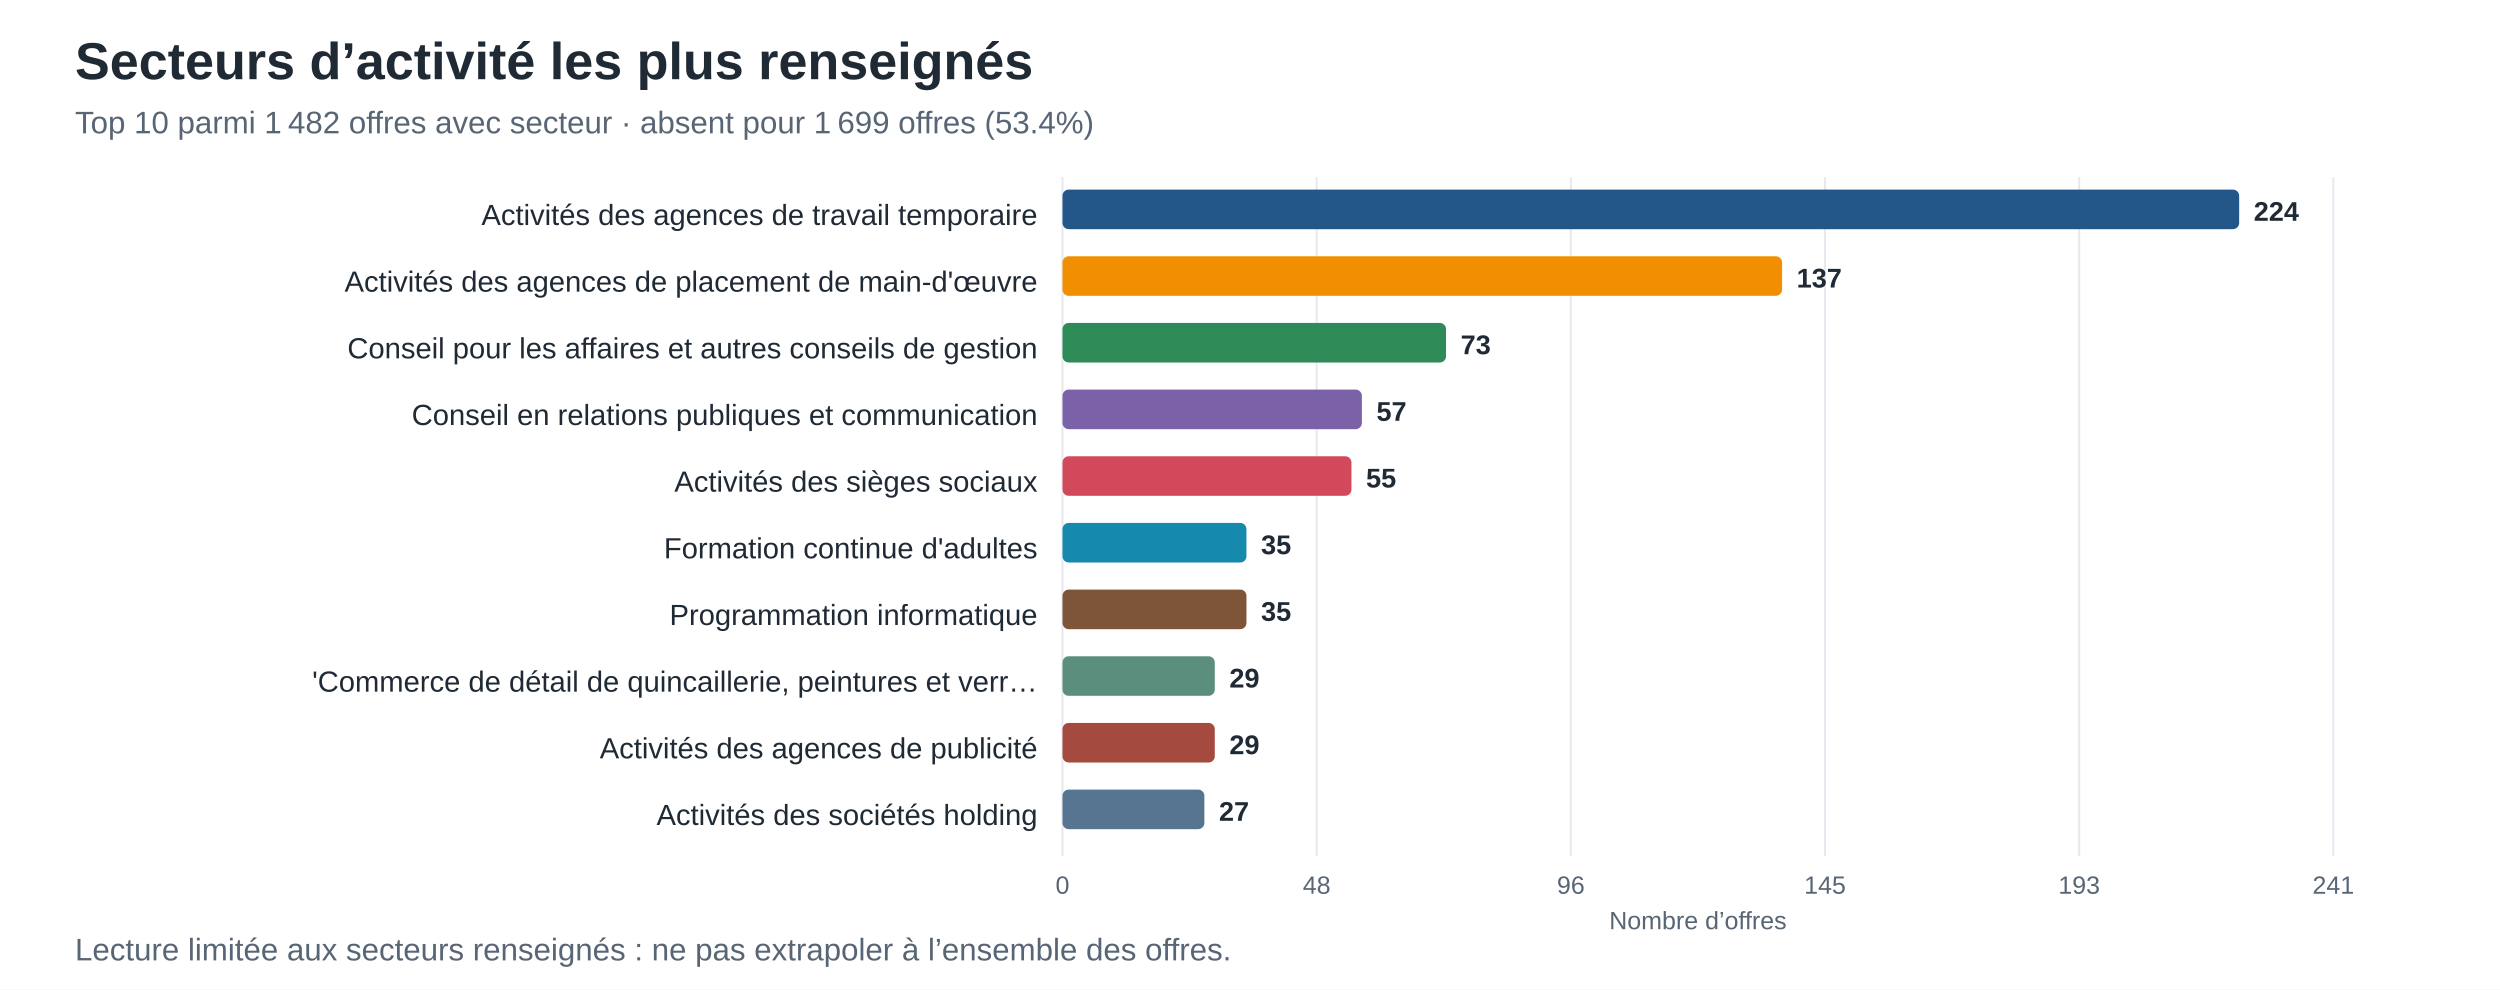
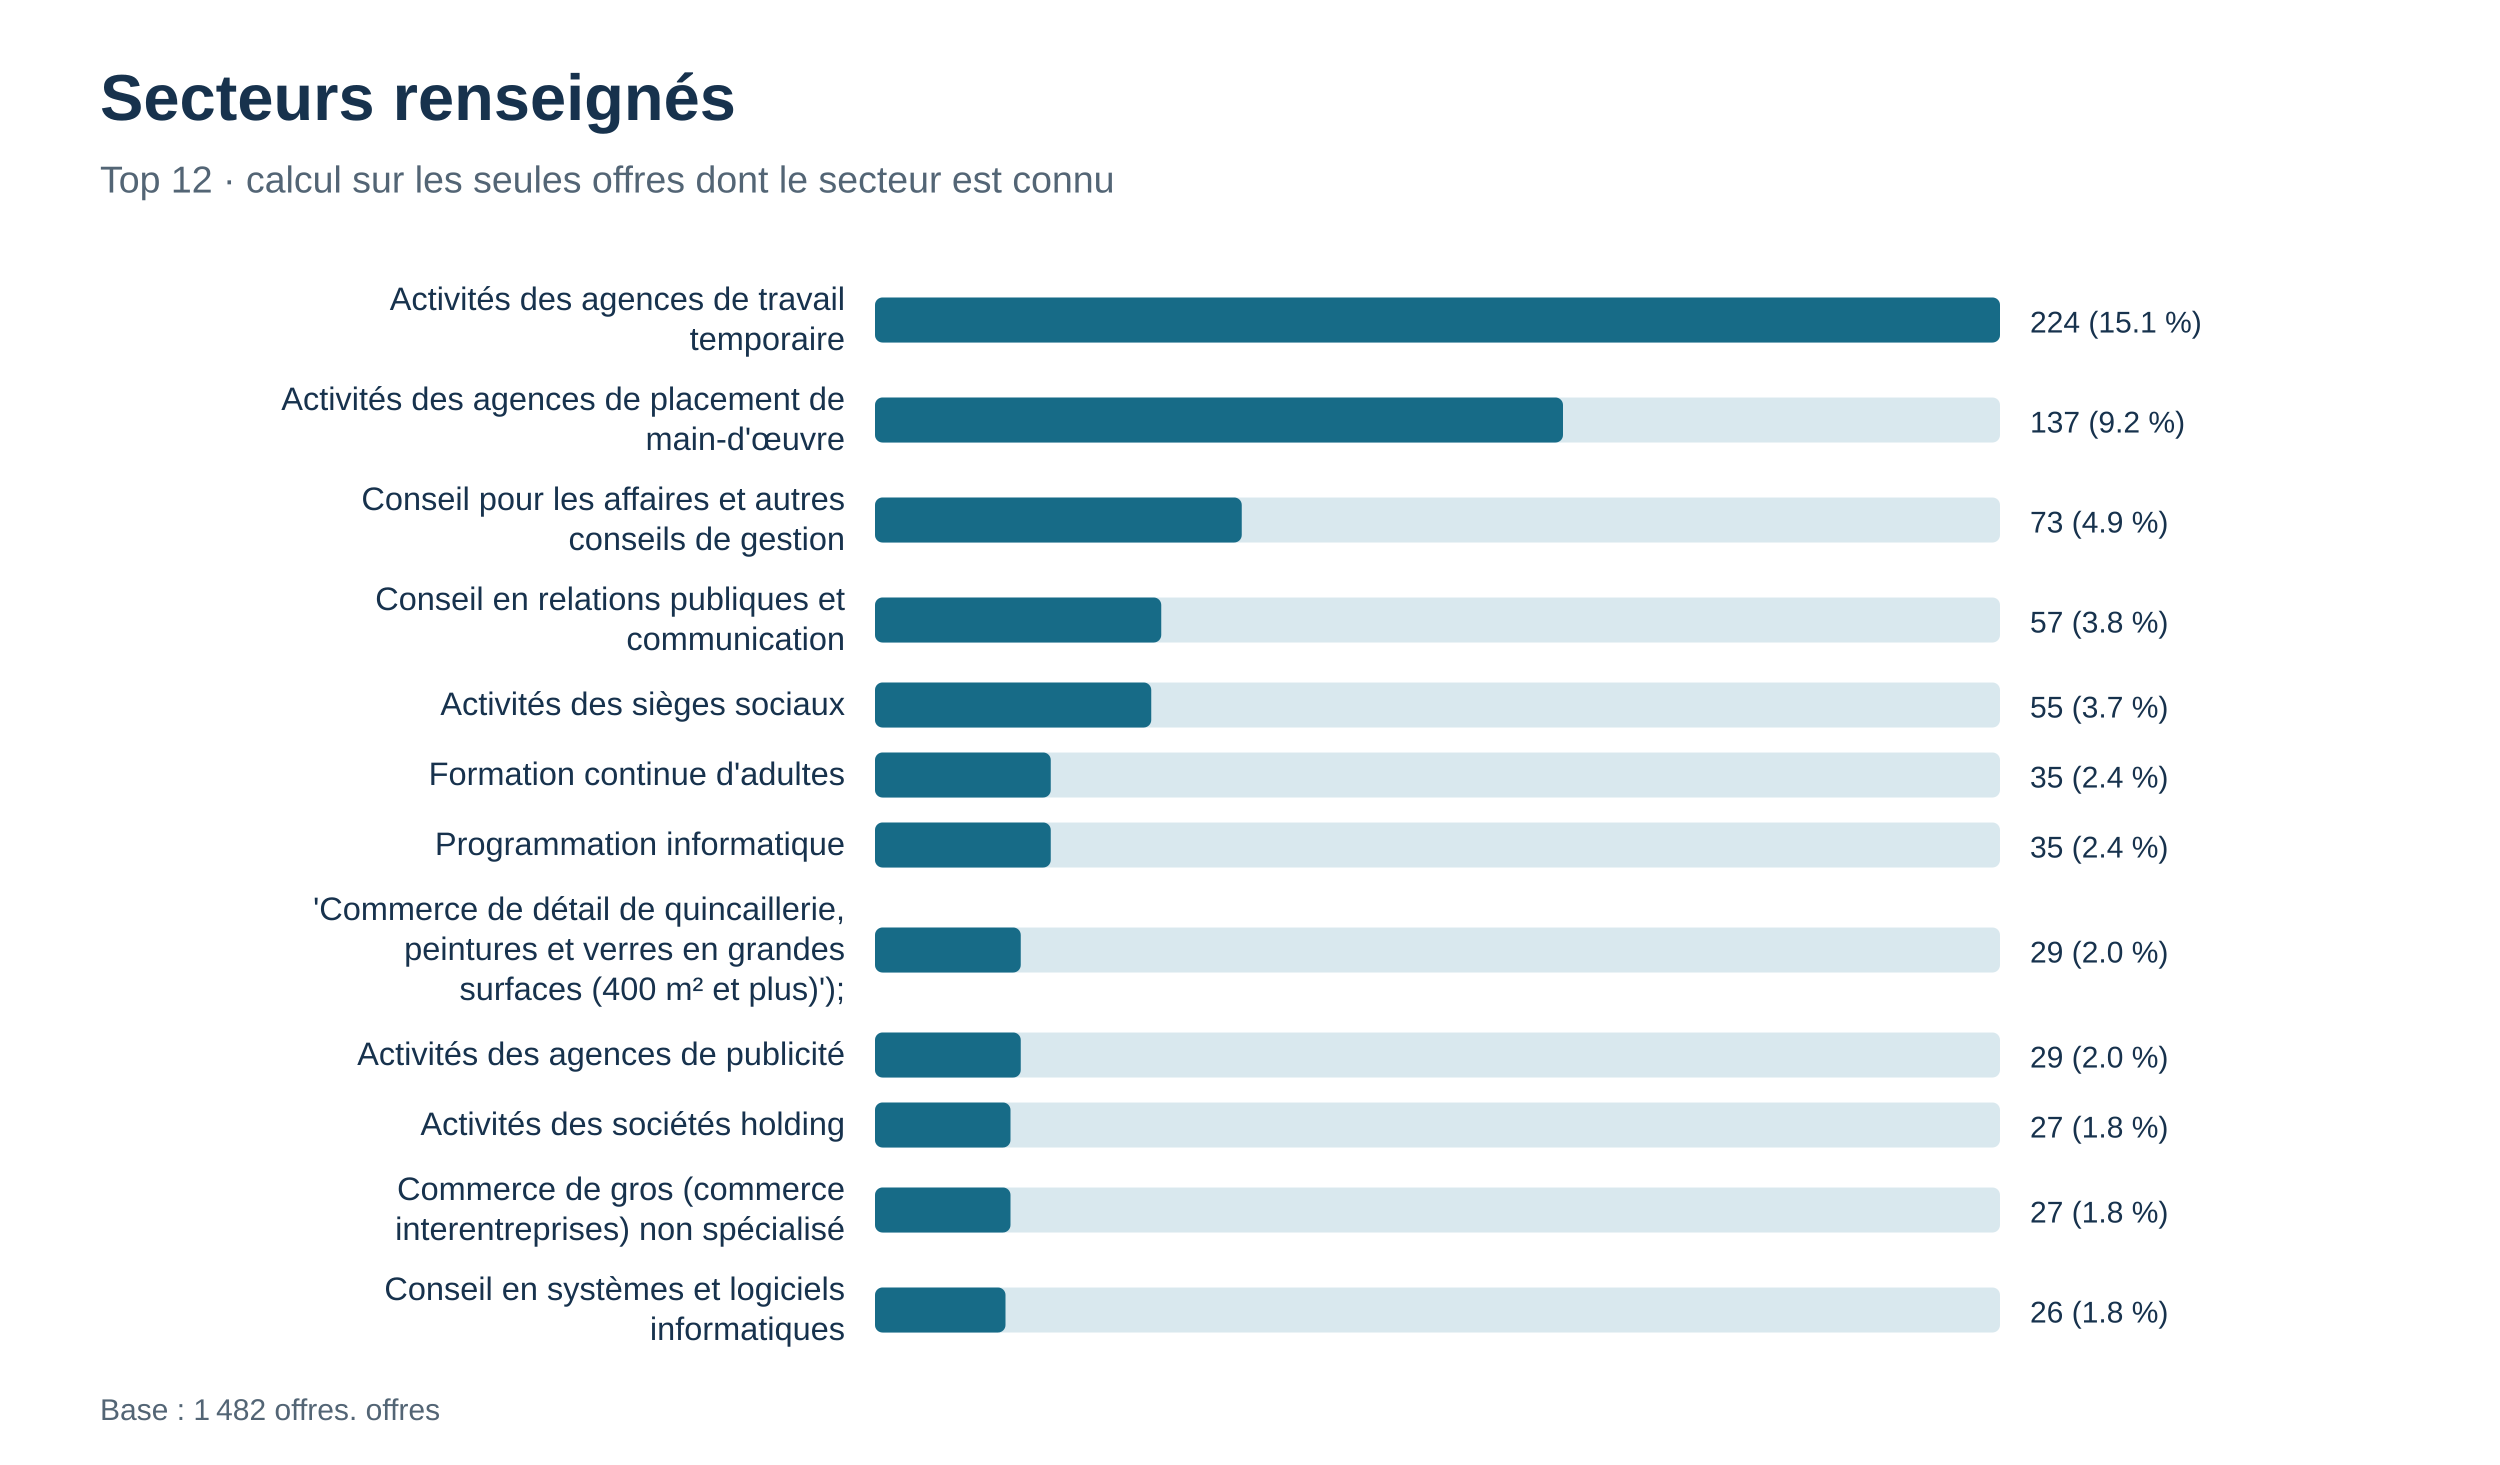
- <svg xmlns="http://www.w3.org/2000/svg" width="1200" height="475" viewBox="0 0 1200 475">
-   <rect width="100%" height="100%" fill="#fff" />
-   <style>text{font-family:Arial,Helvetica,sans-serif;fill:#202a35}.title{font-size:25px;font-weight:700}.sub{font-size:15px;fill:#586575}.label{font-size:14px}.value{font-size:13px;font-weight:700}.axis{font-size:12px;fill:#586575}.grid{stroke:#e6eaf0;stroke-width:1}</style>
-   <text class="title" x="36" y="38">Secteurs d’activité les plus renseignés</text>
-   <text class="sub" x="36" y="64">Top 10 parmi 1 482 offres avec secteur · absent pour 1 699 offres (53.4%)</text>
-   <line class="grid" x1="510.0" y1="85" x2="510.0" y2="411" />
-   <text class="axis" text-anchor="middle" x="510.0" y="429">0</text>
-   <line class="grid" x1="632.0" y1="85" x2="632.0" y2="411" />
-   <text class="axis" text-anchor="middle" x="632.0" y="429">48</text>
-   <line class="grid" x1="754.0" y1="85" x2="754.0" y2="411" />
-   <text class="axis" text-anchor="middle" x="754.0" y="429">96</text>
-   <line class="grid" x1="876.0" y1="85" x2="876.0" y2="411" />
-   <text class="axis" text-anchor="middle" x="876.0" y="429">145</text>
-   <line class="grid" x1="998.0" y1="85" x2="998.0" y2="411" />
-   <text class="axis" text-anchor="middle" x="998.0" y="429">193</text>
-   <line class="grid" x1="1120.0" y1="85" x2="1120.0" y2="411" />
-   <text class="axis" text-anchor="middle" x="1120.0" y="429">241</text>
-   <text class="label" text-anchor="end" x="498" y="108">Activités des agences de travail temporaire</text>
-   <rect x="510" y="91" width="564.8" height="19" rx="3" fill="#235789" />
-   <text class="value" x="1081.8" y="106">224</text>
-   <text class="label" text-anchor="end" x="498" y="140">Activités des agences de placement de main-d'œuvre</text>
-   <rect x="510" y="123" width="345.4" height="19" rx="3" fill="#f18f01" />
-   <text class="value" x="862.4" y="138">137</text>
-   <text class="label" text-anchor="end" x="498" y="172">Conseil pour les affaires et autres conseils de gestion</text>
-   <rect x="510" y="155" width="184.1" height="19" rx="3" fill="#2e8b57" />
-   <text class="value" x="701.1" y="170">73</text>
-   <text class="label" text-anchor="end" x="498" y="204">Conseil en relations publiques et communication</text>
-   <rect x="510" y="187" width="143.7" height="19" rx="3" fill="#7b61a8" />
-   <text class="value" x="660.7" y="202">57</text>
-   <text class="label" text-anchor="end" x="498" y="236">Activités des sièges sociaux</text>
-   <rect x="510" y="219" width="138.7" height="19" rx="3" fill="#d1495b" />
-   <text class="value" x="655.7" y="234">55</text>
-   <text class="label" text-anchor="end" x="498" y="268">Formation continue d'adultes</text>
-   <rect x="510" y="251" width="88.3" height="19" rx="3" fill="#168aad" />
-   <text class="value" x="605.3" y="266">35</text>
-   <text class="label" text-anchor="end" x="498" y="300">Programmation informatique</text>
-   <rect x="510" y="283" width="88.3" height="19" rx="3" fill="#7f5539" />
-   <text class="value" x="605.3" y="298">35</text>
-   <text class="label" text-anchor="end" x="498" y="332">'Commerce de détail de quincaillerie, peintures et verr…</text>
-   <rect x="510" y="315" width="73.1" height="19" rx="3" fill="#5b8e7d" />
-   <text class="value" x="590.1" y="330">29</text>
-   <text class="label" text-anchor="end" x="498" y="364">Activités des agences de publicité</text>
-   <rect x="510" y="347" width="73.1" height="19" rx="3" fill="#a44a3f" />
-   <text class="value" x="590.1" y="362">29</text>
-   <text class="label" text-anchor="end" x="498" y="396">Activités des sociétés holding</text>
-   <rect x="510" y="379" width="68.1" height="19" rx="3" fill="#577590" />
-   <text class="value" x="585.1" y="394">27</text>
-   <text class="axis" x="815.0" y="446" text-anchor="middle">Nombre d’offres</text>
-   <text class="sub" x="36" y="461">Lecture limitée aux secteurs renseignés : ne pas extrapoler à l’ensemble des offres.</text>
+ <svg xmlns="http://www.w3.org/2000/svg" width="1000" height="586" viewBox="0 0 1000 586">
+   <rect width="1000" height="100%" fill="#fff" />
+   <style>text{font-family:Arial,sans-serif;fill:#17324d}.muted{fill:#536575}</style>
+   <text x="40" y="48" font-size="26" font-weight="bold">Secteurs renseignés</text>
+   <text x="40" y="77" font-size="15" class="muted">Top 12 · calcul sur les seules offres dont le secteur est connu</text>
+   <text x="338" y="124.0" font-size="13" text-anchor="end">Activités des agences de travail</text>
+   <text x="338" y="140.0" font-size="13" text-anchor="end">temporaire</text>
+   <rect x="350" y="119.0" width="450" height="18" rx="3" fill="#d9e8ee" />
+   <rect x="350" y="119.0" width="450.0" height="18" rx="3" fill="#176b87" />
+   <text x="812" y="133.0" font-size="12">224 (15.1 %)</text>
+   <text x="338" y="164.0" font-size="13" text-anchor="end">Activités des agences de placement de</text>
+   <text x="338" y="180.0" font-size="13" text-anchor="end">main-d'œuvre</text>
+   <rect x="350" y="159.0" width="450" height="18" rx="3" fill="#d9e8ee" />
+   <rect x="350" y="159.0" width="275.2" height="18" rx="3" fill="#176b87" />
+   <text x="812" y="173.0" font-size="12">137 (9.2 %)</text>
+   <text x="338" y="204.0" font-size="13" text-anchor="end">Conseil pour les affaires et autres</text>
+   <text x="338" y="220.0" font-size="13" text-anchor="end">conseils de gestion</text>
+   <rect x="350" y="199.0" width="450" height="18" rx="3" fill="#d9e8ee" />
+   <rect x="350" y="199.0" width="146.7" height="18" rx="3" fill="#176b87" />
+   <text x="812" y="213.0" font-size="12">73 (4.9 %)</text>
+   <text x="338" y="244.0" font-size="13" text-anchor="end">Conseil en relations publiques et</text>
+   <text x="338" y="260.0" font-size="13" text-anchor="end">communication</text>
+   <rect x="350" y="239.0" width="450" height="18" rx="3" fill="#d9e8ee" />
+   <rect x="350" y="239.0" width="114.5" height="18" rx="3" fill="#176b87" />
+   <text x="812" y="253.0" font-size="12">57 (3.8 %)</text>
+   <text x="338" y="286.0" font-size="13" text-anchor="end">Activités des sièges sociaux</text>
+   <rect x="350" y="273.0" width="450" height="18" rx="3" fill="#d9e8ee" />
+   <rect x="350" y="273.0" width="110.5" height="18" rx="3" fill="#176b87" />
+   <text x="812" y="287.0" font-size="12">55 (3.7 %)</text>
+   <text x="338" y="314.0" font-size="13" text-anchor="end">Formation continue d'adultes</text>
+   <rect x="350" y="301.0" width="450" height="18" rx="3" fill="#d9e8ee" />
+   <rect x="350" y="301.0" width="70.3" height="18" rx="3" fill="#176b87" />
+   <text x="812" y="315.0" font-size="12">35 (2.4 %)</text>
+   <text x="338" y="342.0" font-size="13" text-anchor="end">Programmation informatique</text>
+   <rect x="350" y="329.0" width="450" height="18" rx="3" fill="#d9e8ee" />
+   <rect x="350" y="329.0" width="70.3" height="18" rx="3" fill="#176b87" />
+   <text x="812" y="343.0" font-size="12">35 (2.4 %)</text>
+   <text x="338" y="368.0" font-size="13" text-anchor="end">'Commerce de détail de quincaillerie,</text>
+   <text x="338" y="384.0" font-size="13" text-anchor="end">peintures et verres en grandes</text>
+   <text x="338" y="400.0" font-size="13" text-anchor="end">surfaces (400 m² et plus)');</text>
+   <rect x="350" y="371.0" width="450" height="18" rx="3" fill="#d9e8ee" />
+   <rect x="350" y="371.0" width="58.3" height="18" rx="3" fill="#176b87" />
+   <text x="812" y="385.0" font-size="12">29 (2.0 %)</text>
+   <text x="338" y="426.0" font-size="13" text-anchor="end">Activités des agences de publicité</text>
+   <rect x="350" y="413.0" width="450" height="18" rx="3" fill="#d9e8ee" />
+   <rect x="350" y="413.0" width="58.3" height="18" rx="3" fill="#176b87" />
+   <text x="812" y="427.0" font-size="12">29 (2.0 %)</text>
+   <text x="338" y="454.0" font-size="13" text-anchor="end">Activités des sociétés holding</text>
+   <rect x="350" y="441.0" width="450" height="18" rx="3" fill="#d9e8ee" />
+   <rect x="350" y="441.0" width="54.2" height="18" rx="3" fill="#176b87" />
+   <text x="812" y="455.0" font-size="12">27 (1.8 %)</text>
+   <text x="338" y="480.0" font-size="13" text-anchor="end">Commerce de gros (commerce</text>
+   <text x="338" y="496.0" font-size="13" text-anchor="end">interentreprises) non spécialisé</text>
+   <rect x="350" y="475.0" width="450" height="18" rx="3" fill="#d9e8ee" />
+   <rect x="350" y="475.0" width="54.2" height="18" rx="3" fill="#176b87" />
+   <text x="812" y="489.0" font-size="12">27 (1.8 %)</text>
+   <text x="338" y="520.0" font-size="13" text-anchor="end">Conseil en systèmes et logiciels</text>
+   <text x="338" y="536.0" font-size="13" text-anchor="end">informatiques</text>
+   <rect x="350" y="515.0" width="450" height="18" rx="3" fill="#d9e8ee" />
+   <rect x="350" y="515.0" width="52.2" height="18" rx="3" fill="#176b87" />
+   <text x="812" y="529.0" font-size="12">26 (1.8 %)</text>
+   <text x="40" y="568" font-size="12" class="muted">Base : 1 482 offres.  offres</text>
</svg>
